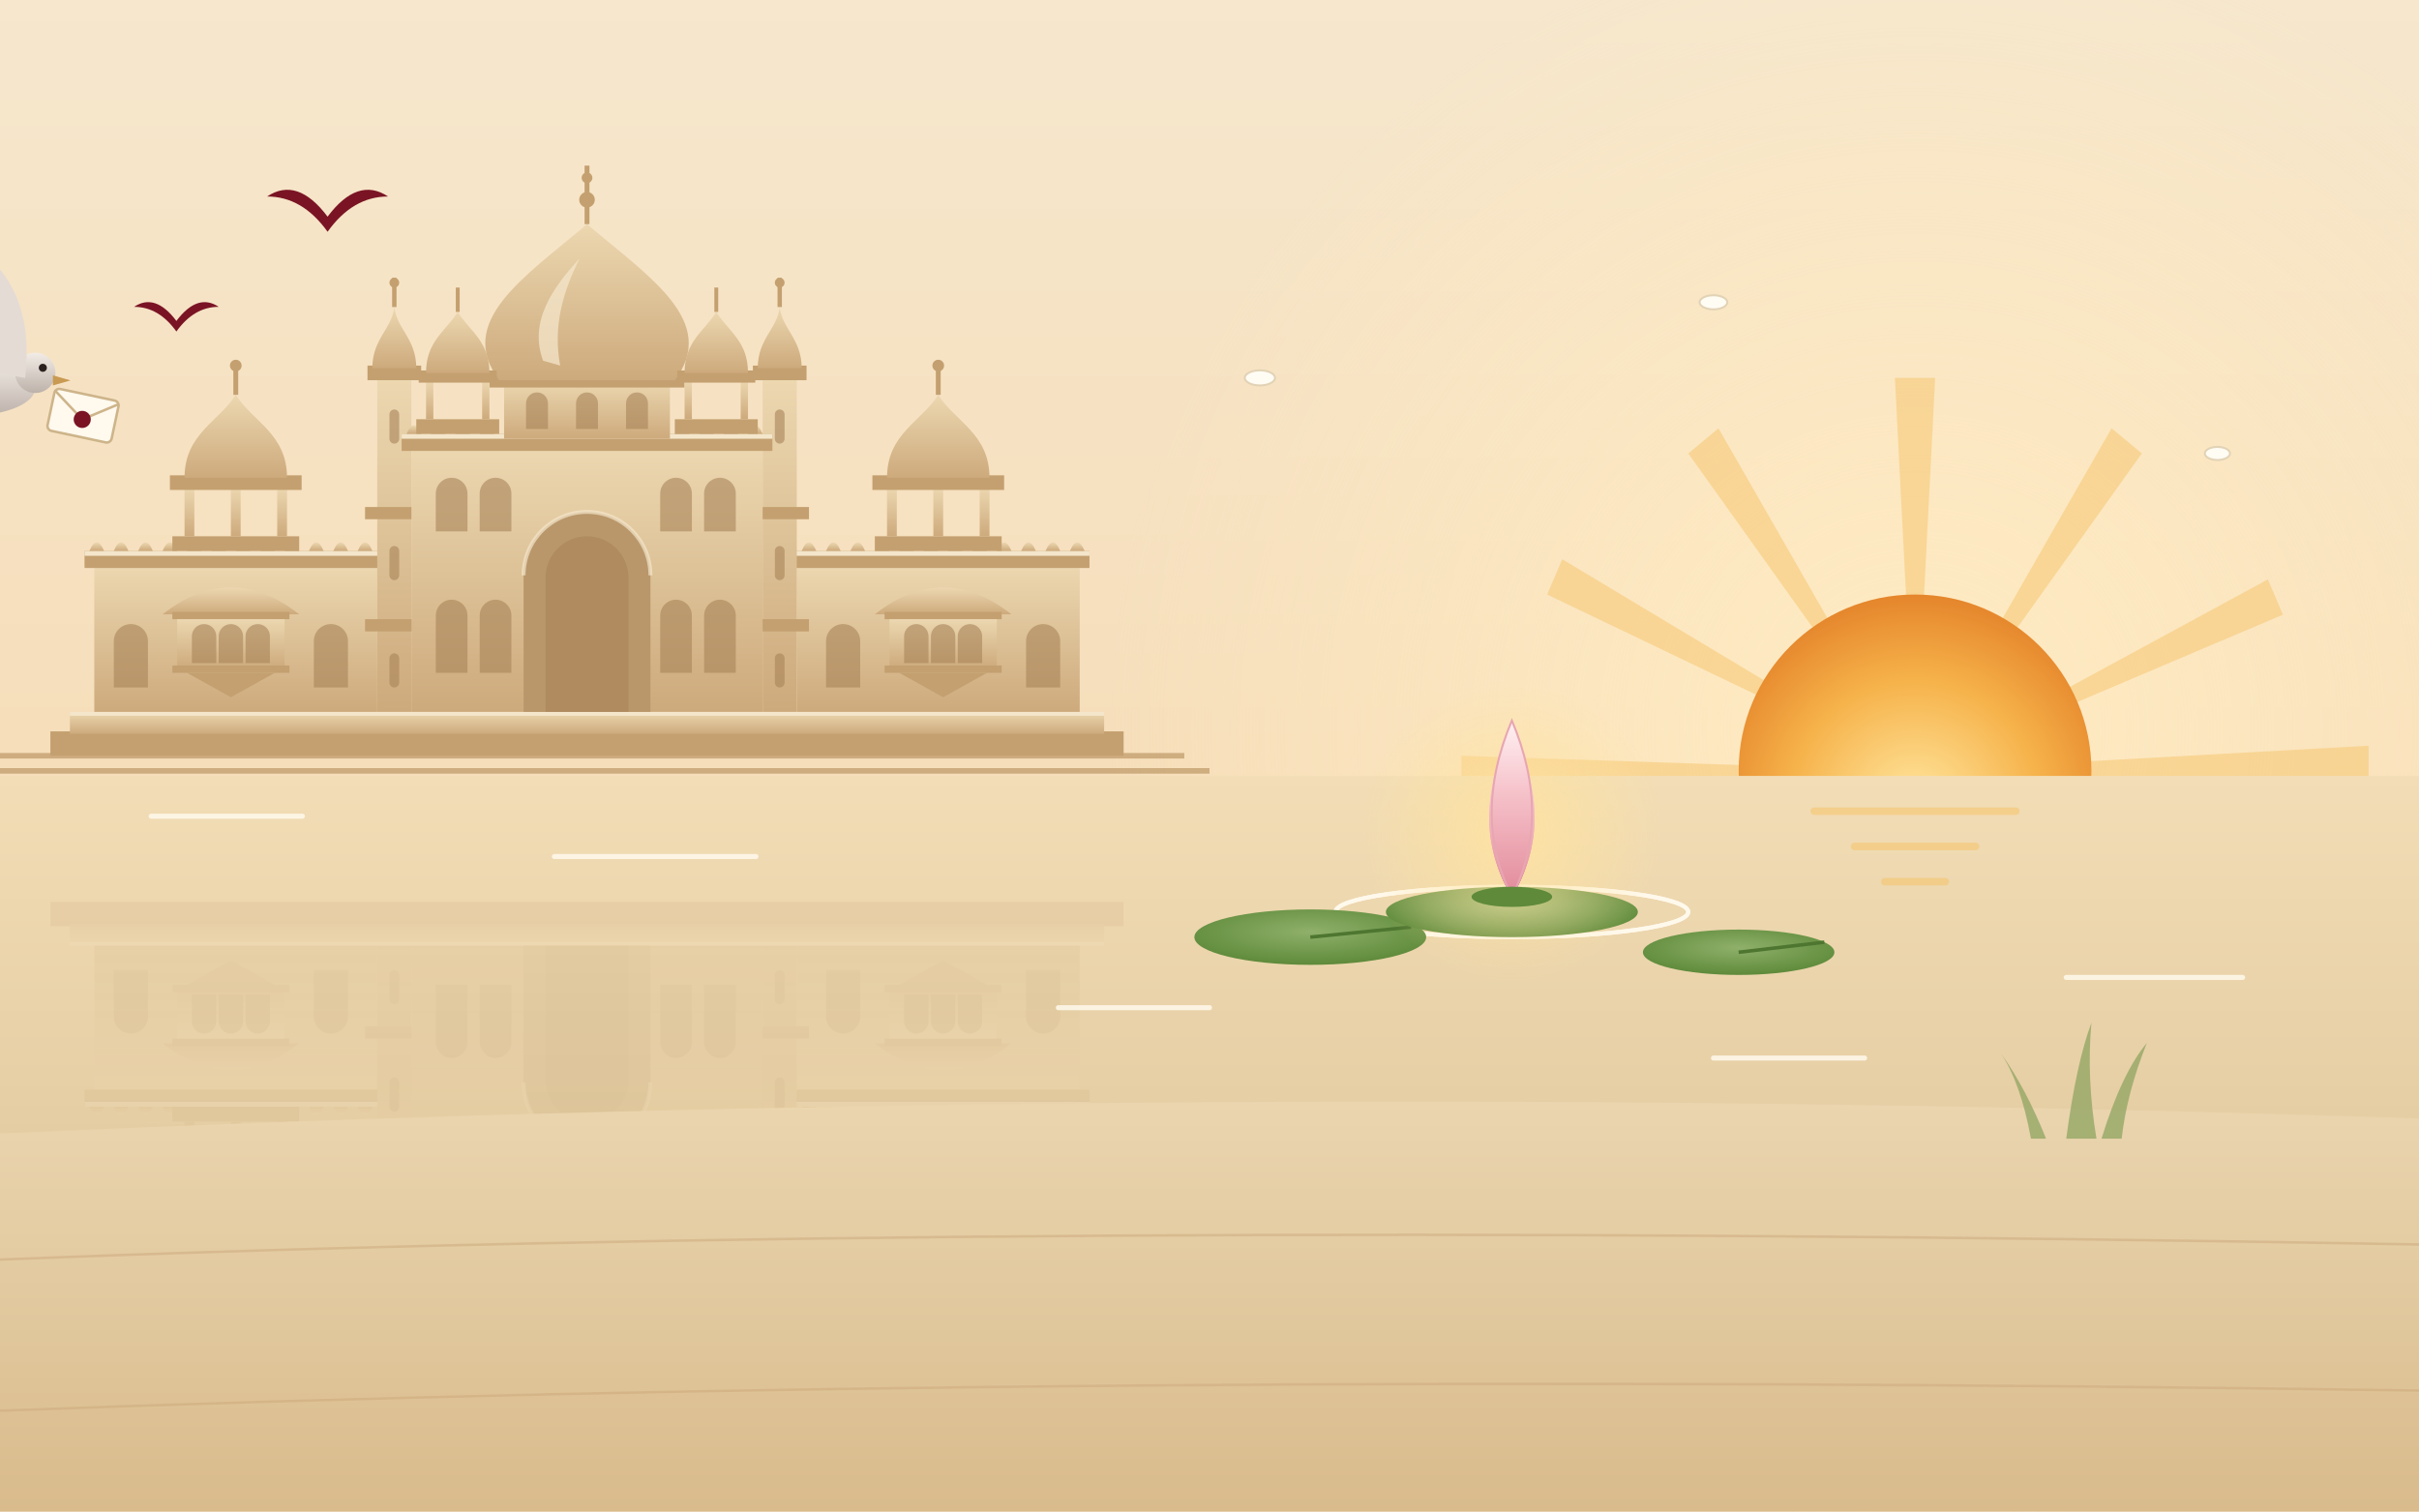
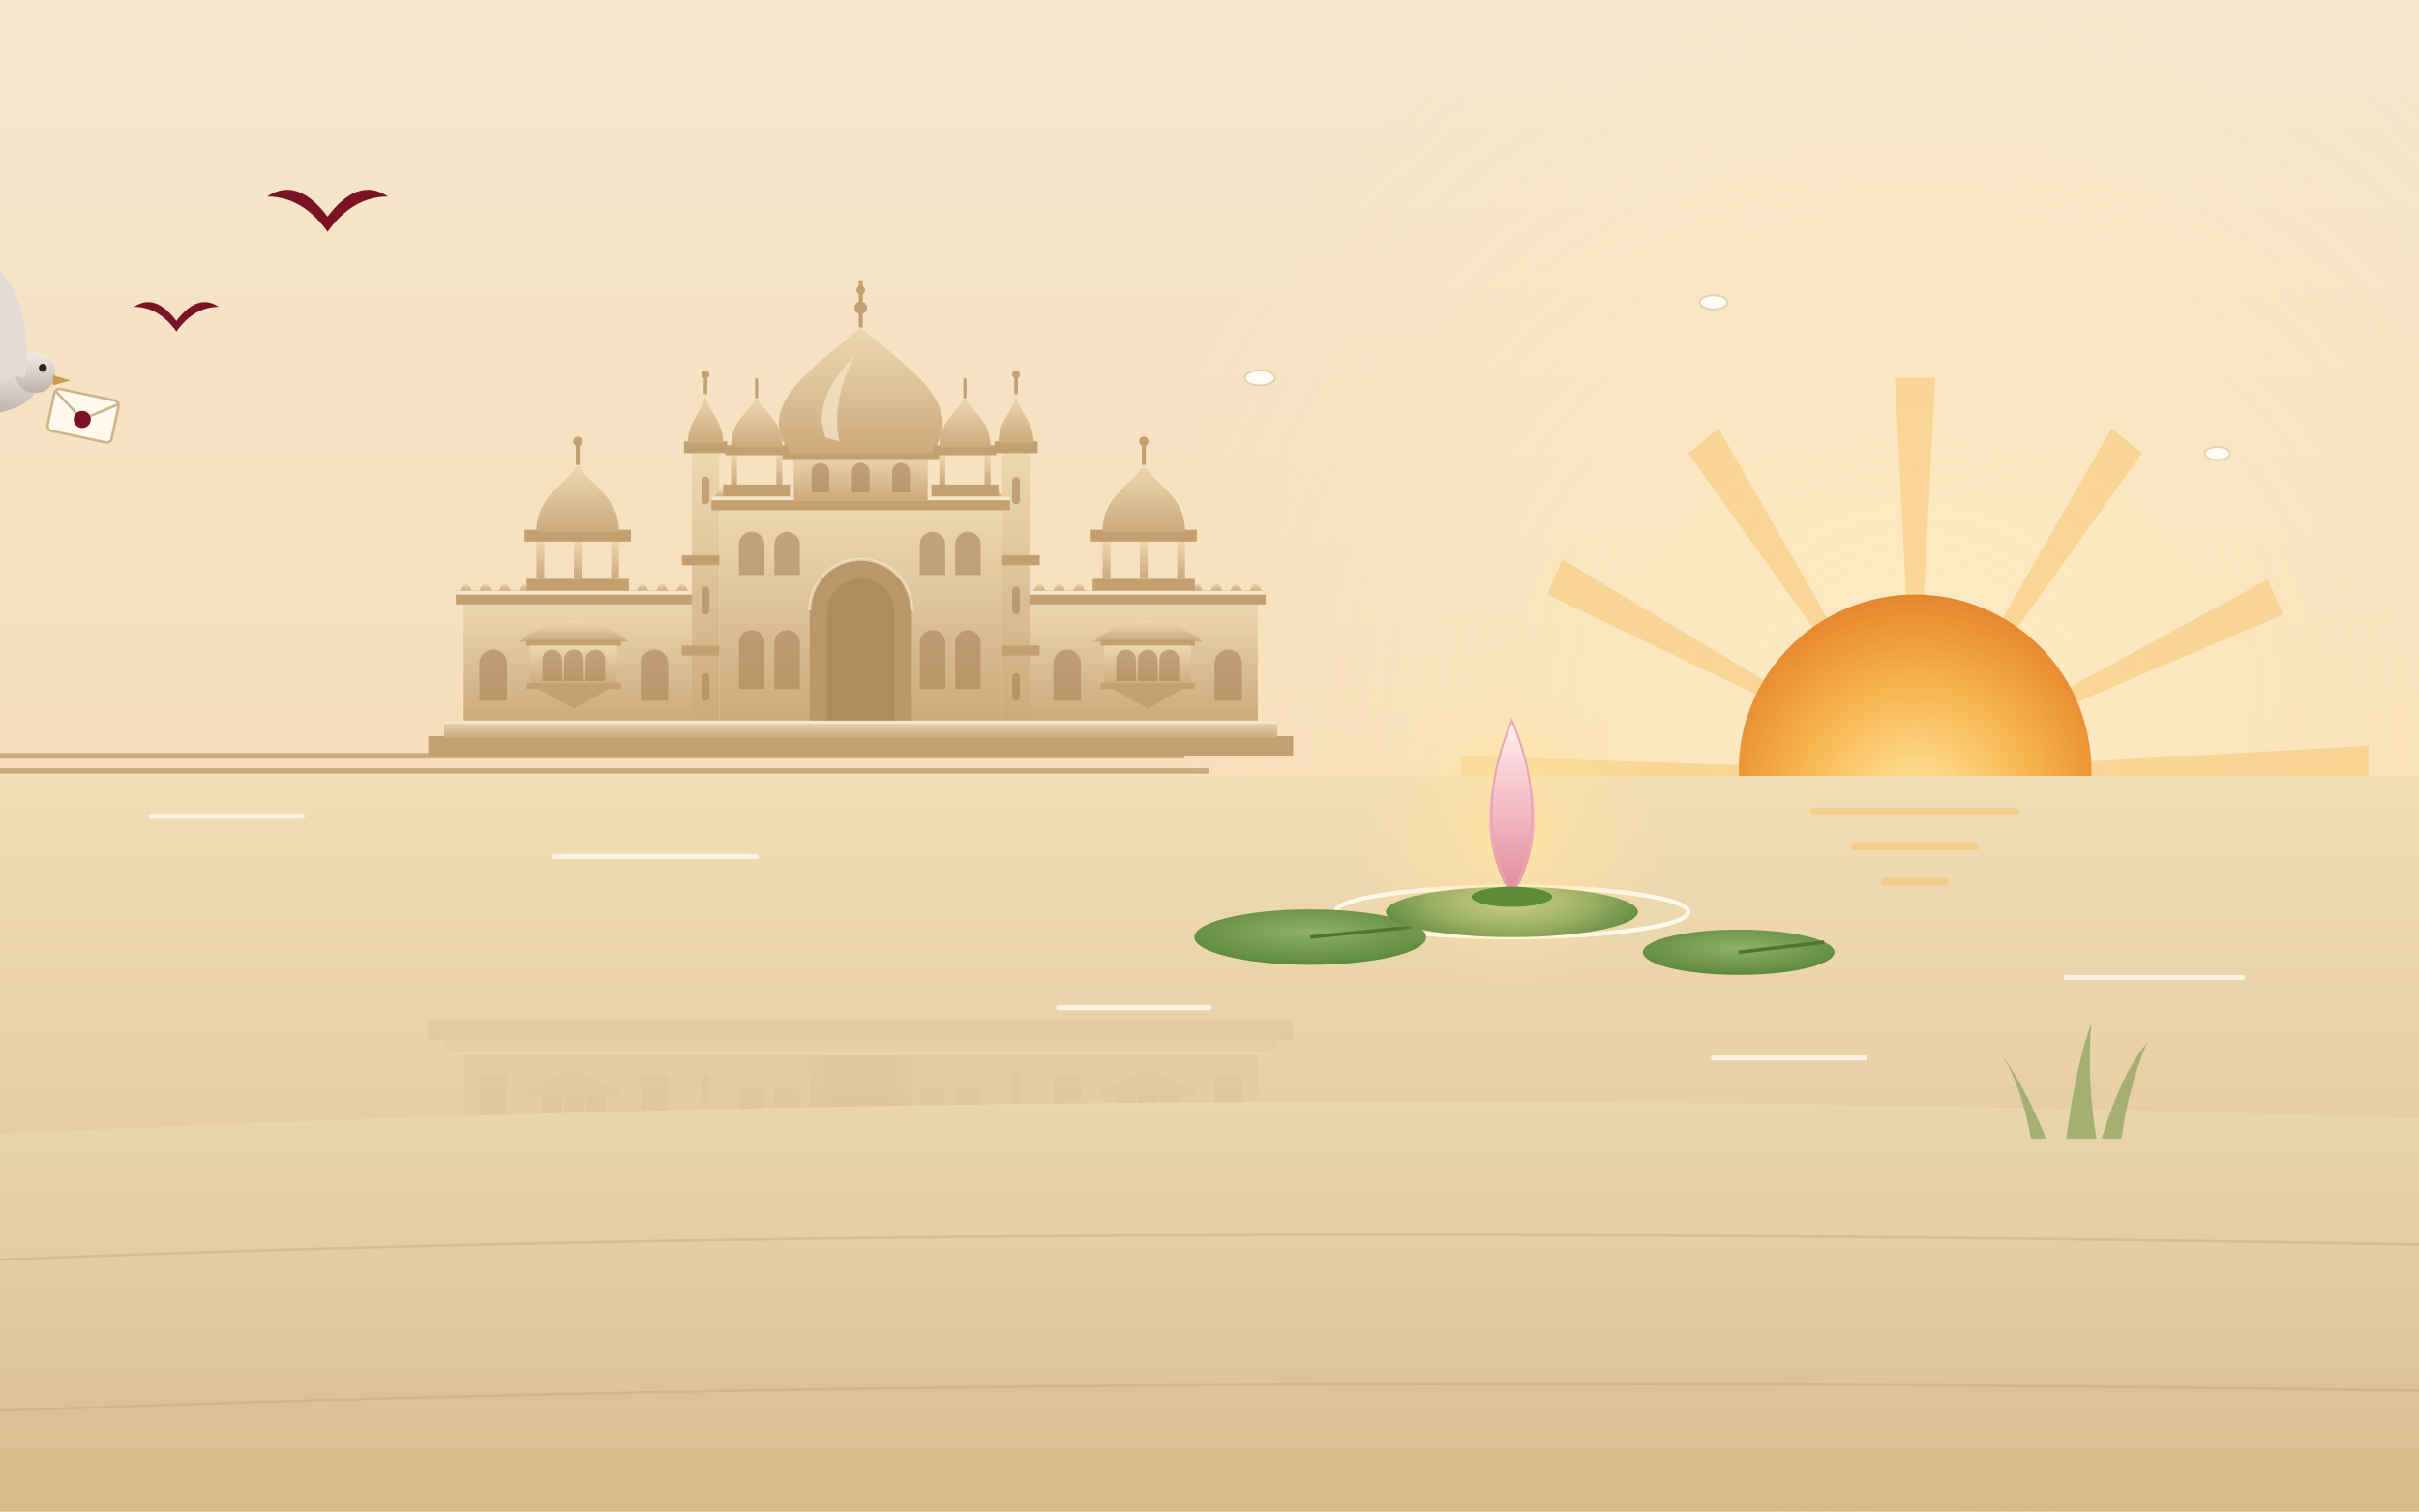
<svg xmlns="http://www.w3.org/2000/svg" viewBox="0 0 960 600">
  <defs>
    <linearGradient id="kgPalA" x1="0" y1="0" x2="0" y2="1">
      <stop offset="0" stop-color="#ECD7B0" />
      <stop offset="1" stop-color="#CDAA7C" />
    </linearGradient>
    <linearGradient id="kgSky" x1="0" y1="0" x2="0" y2="1">
      <stop offset="0" stop-color="#F6E7CD" />
      <stop offset=".55" stop-color="#F6DDB8" />
      <stop offset="1" stop-color="#F2D2A2" />
    </linearGradient>
    <radialGradient id="kgSkyGlow" cx=".5" cy=".5" r=".5">
      <stop offset="0" stop-color="#FFEBC2" />
      <stop offset="1" stop-color="#FFEBC2" stop-opacity="0" />
    </radialGradient>
    <radialGradient id="kgSunG" cx=".5" cy=".6" r=".6">
      <stop offset="0" stop-color="#FFE7A0" />
      <stop offset=".6" stop-color="#F6B24A" />
      <stop offset="1" stop-color="#E5862C" />
    </radialGradient>
    <linearGradient id="kgPal" x1="0" y1="0" x2="0" y2="1">
      <stop offset="0" stop-color="#E2C79C" />
      <stop offset="1" stop-color="#C9A576" />
    </linearGradient>
    <linearGradient id="kgRiver" x1="0" y1="0" x2="0" y2="1">
      <stop offset="0" stop-color="#F2DDB6" />
      <stop offset="1" stop-color="#E5CDA3" />
    </linearGradient>
    <linearGradient id="kgBank" x1="0" y1="0" x2="0" y2="1">
      <stop offset="0" stop-color="#EAD5AF" />
      <stop offset="1" stop-color="#D9BB8C" />
    </linearGradient>
    <linearGradient id="kgPetal" x1="0" y1="1" x2="0" y2="0">
      <stop offset="0" stop-color="#E28A9A" />
      <stop offset=".6" stop-color="#F6C3CB" />
      <stop offset="1" stop-color="#FFF1F2" />
    </linearGradient>
    <linearGradient id="kgPetalB" x1="0" y1="1" x2="0" y2="0">
      <stop offset="0" stop-color="#C9677A" />
      <stop offset="1" stop-color="#F3B6C1" />
    </linearGradient>
    <radialGradient id="kgPad" cx=".5" cy=".4" r=".6">
      <stop offset="0" stop-color="#8FB06A" />
      <stop offset="1" stop-color="#5E8A3A" />
    </radialGradient>
    <radialGradient id="kgLotusGlow" cx=".5" cy=".5" r=".5">
      <stop offset="0" stop-color="#FFE3A0" stop-opacity=".9" />
      <stop offset="1" stop-color="#FFE3A0" stop-opacity="0" />
    </radialGradient>
    <linearGradient id="kgDove" x1="0" y1="0" x2="0" y2="1">
      <stop offset="0" stop-color="#F2ECE6" />
      <stop offset="1" stop-color="#BDB2AA" />
    </linearGradient>
  </defs>
  <rect width="960" height="600" fill="url(#kgSky)" />
  <circle class="uj-sunglow" cx="760" cy="290" r="320" fill="url(#kgSkyGlow)" />
  <g class="kg-sunrays" fill="#F6C46A" opacity=".5">
    <path d="M760 306 L752 150 L768 150Z" />
    <path d="M760 306 L838 170 L850 180Z" />
    <path d="M760 306 L900 230 L906 244Z" />
    <path d="M760 306 L670 180 L682 170Z" />
    <path d="M760 306 L614 236 L620 222Z" />
    <path d="M760 306 L940 296 L940 312Z" />
    <path d="M760 306 L580 300 L580 314Z" />
  </g>
  <circle class="kg-sun" cx="760" cy="306" r="70" fill="url(#kgSunG)" />
-   <g transform="translate(20.0 58.0) scale(0.968)">
+   <g transform="translate(170 105.0) scale(0.78)">
    <g class="uj-palace">
      <rect x="0" y="240" width="440" height="10" fill="#C4A070" />
      <rect x="8" y="232" width="424" height="9" fill="url(#kgPalA)" />
      <rect x="8" y="232" width="424" height="1.6" fill="#F4E6CB" />
      <g>
        <rect x="18" y="172" width="116" height="60" fill="url(#kgPalA)" />
        <rect x="14" y="166" width="124" height="7" fill="#C4A070" />
        <rect x="14" y="166" width="124" height="2" fill="#F4E6CB" />
        <path d="M16 166 q3 -7 6 0Z" fill="url(#kgPalA)" />
        <path d="M26 166 q3 -7 6 0Z" fill="url(#kgPalA)" />
        <path d="M36 166 q3 -7 6 0Z" fill="url(#kgPalA)" />
        <path d="M46 166 q3 -7 6 0Z" fill="url(#kgPalA)" />
        <path d="M56 166 q3 -7 6 0Z" fill="url(#kgPalA)" />
        <path d="M66 166 q3 -7 6 0Z" fill="url(#kgPalA)" />
        <path d="M76 166 q3 -7 6 0Z" fill="url(#kgPalA)" />
        <path d="M86 166 q3 -7 6 0Z" fill="url(#kgPalA)" />
        <path d="M96 166 q3 -7 6 0Z" fill="url(#kgPalA)" />
        <path d="M106 166 q3 -7 6 0Z" fill="url(#kgPalA)" />
        <path d="M116 166 q3 -7 6 0Z" fill="url(#kgPalA)" />
        <path d="M126 166 q3 -7 6 0Z" fill="url(#kgPalA)" />
        <path d="M46 192 Q74 170 102 192Z" fill="url(#kgPalA)" />
        <rect x="50" y="191" width="48" height="3" fill="#C4A070" />
        <rect x="52" y="194" width="44" height="20" fill="url(#kgPalA)" />
        <path d="M58 212 V201.0 A5.0 5.0 0 0 1 68 201.0 V212Z" fill="#A88458" opacity=".6" />
        <path d="M69 212 V201.0 A5.0 5.0 0 0 1 79 201.0 V212Z" fill="#A88458" opacity=".6" />
        <path d="M80 212 V201.0 A5.0 5.0 0 0 1 90 201.0 V212Z" fill="#A88458" opacity=".6" />
        <rect x="50" y="213" width="48" height="3" fill="#C4A070" />
        <path d="M56 216 L74 226 L92 216Z" fill="#C4A070" />
        <path d="M26 222 V203.0 A7.0 7.0 0 0 1 40 203.0 V222Z" fill="#A88458" opacity=".6" />
        <path d="M108 222 V203.0 A7.0 7.0 0 0 1 122 203.0 V222Z" fill="#A88458" opacity=".6" />
        <rect x="50" y="160" width="52" height="6" fill="#C4A070" />
        <rect x="55" y="140" width="4" height="20" fill="url(#kgPalA)" />
        <rect x="74" y="140" width="4" height="20" fill="url(#kgPalA)" />
        <rect x="93" y="140" width="4" height="20" fill="url(#kgPalA)" />
        <rect x="49" y="135" width="54" height="6" fill="#C4A070" />
        <path d="M55 136 C55 118 69 113 76 102 C83 113 97 118 97 136Z" fill="url(#kgPalA)" />
        <path d="M76 102 V88" stroke="#C4A070" stroke-width="2" />
        <circle cx="76" cy="90" r="2.4" fill="#C4A070" />
        <rect x="134" y="96" width="14" height="136" fill="url(#kgPalA)" />
        <rect x="129" y="148" width="24" height="5" fill="#C4A070" />
        <rect x="129" y="194" width="24" height="5" fill="#C4A070" />
        <rect x="130" y="90" width="22" height="6" fill="#C4A070" />
        <path d="M132 91 C132 79 140 75 141 66 C142 75 150 79 150 91Z" fill="url(#kgPalA)" />
        <path d="M141 66 V54" stroke="#C4A070" stroke-width="1.8" />
        <circle cx="141" cy="56" r="2" fill="#C4A070" />
        <rect x="139" y="108" width="4" height="14" rx="2" fill="#A88458" opacity=".6" />
        <rect x="139" y="164" width="4" height="14" rx="2" fill="#A88458" opacity=".6" />
        <rect x="139" y="208" width="4" height="14" rx="2" fill="#A88458" opacity=".6" />
      </g>
      <g transform="translate(440 0) scale(-1 1)">
        <rect x="18" y="172" width="116" height="60" fill="url(#kgPalA)" />
        <rect x="14" y="166" width="124" height="7" fill="#C4A070" />
        <rect x="14" y="166" width="124" height="2" fill="#F4E6CB" />
        <path d="M16 166 q3 -7 6 0Z" fill="url(#kgPalA)" />
        <path d="M26 166 q3 -7 6 0Z" fill="url(#kgPalA)" />
        <path d="M36 166 q3 -7 6 0Z" fill="url(#kgPalA)" />
        <path d="M46 166 q3 -7 6 0Z" fill="url(#kgPalA)" />
        <path d="M56 166 q3 -7 6 0Z" fill="url(#kgPalA)" />
        <path d="M66 166 q3 -7 6 0Z" fill="url(#kgPalA)" />
        <path d="M76 166 q3 -7 6 0Z" fill="url(#kgPalA)" />
        <path d="M86 166 q3 -7 6 0Z" fill="url(#kgPalA)" />
        <path d="M96 166 q3 -7 6 0Z" fill="url(#kgPalA)" />
        <path d="M106 166 q3 -7 6 0Z" fill="url(#kgPalA)" />
        <path d="M116 166 q3 -7 6 0Z" fill="url(#kgPalA)" />
        <path d="M126 166 q3 -7 6 0Z" fill="url(#kgPalA)" />
        <path d="M46 192 Q74 170 102 192Z" fill="url(#kgPalA)" />
        <rect x="50" y="191" width="48" height="3" fill="#C4A070" />
        <rect x="52" y="194" width="44" height="20" fill="url(#kgPalA)" />
        <path d="M58 212 V201.0 A5.0 5.0 0 0 1 68 201.0 V212Z" fill="#A88458" opacity=".6" />
        <path d="M69 212 V201.0 A5.0 5.0 0 0 1 79 201.0 V212Z" fill="#A88458" opacity=".6" />
        <path d="M80 212 V201.0 A5.0 5.0 0 0 1 90 201.0 V212Z" fill="#A88458" opacity=".6" />
        <rect x="50" y="213" width="48" height="3" fill="#C4A070" />
        <path d="M56 216 L74 226 L92 216Z" fill="#C4A070" />
        <path d="M26 222 V203.0 A7.0 7.0 0 0 1 40 203.0 V222Z" fill="#A88458" opacity=".6" />
        <path d="M108 222 V203.0 A7.0 7.0 0 0 1 122 203.0 V222Z" fill="#A88458" opacity=".6" />
        <rect x="50" y="160" width="52" height="6" fill="#C4A070" />
        <rect x="55" y="140" width="4" height="20" fill="url(#kgPalA)" />
        <rect x="74" y="140" width="4" height="20" fill="url(#kgPalA)" />
        <rect x="93" y="140" width="4" height="20" fill="url(#kgPalA)" />
        <rect x="49" y="135" width="54" height="6" fill="#C4A070" />
        <path d="M55 136 C55 118 69 113 76 102 C83 113 97 118 97 136Z" fill="url(#kgPalA)" />
        <path d="M76 102 V88" stroke="#C4A070" stroke-width="2" />
        <circle cx="76" cy="90" r="2.4" fill="#C4A070" />
        <rect x="134" y="96" width="14" height="136" fill="url(#kgPalA)" />
        <rect x="129" y="148" width="24" height="5" fill="#C4A070" />
        <rect x="129" y="194" width="24" height="5" fill="#C4A070" />
        <rect x="130" y="90" width="22" height="6" fill="#C4A070" />
        <path d="M132 91 C132 79 140 75 141 66 C142 75 150 79 150 91Z" fill="url(#kgPalA)" />
        <path d="M141 66 V54" stroke="#C4A070" stroke-width="1.8" />
        <circle cx="141" cy="56" r="2" fill="#C4A070" />
        <rect x="139" y="108" width="4" height="14" rx="2" fill="#A88458" opacity=".6" />
        <rect x="139" y="164" width="4" height="14" rx="2" fill="#A88458" opacity=".6" />
        <rect x="139" y="208" width="4" height="14" rx="2" fill="#A88458" opacity=".6" />
      </g>
      <rect x="148" y="124" width="144" height="108" fill="url(#kgPalA)" />
      <rect x="144" y="118" width="152" height="7" fill="#C4A070" />
      <rect x="144" y="118" width="152" height="2" fill="#F4E6CB" />
      <path d="M146 118 q3 -7 6 0Z" fill="url(#kgPalA)" />
      <path d="M156 118 q3 -7 6 0Z" fill="url(#kgPalA)" />
      <path d="M166 118 q3 -7 6 0Z" fill="url(#kgPalA)" />
      <path d="M176 118 q3 -7 6 0Z" fill="url(#kgPalA)" />
      <path d="M186 118 q3 -7 6 0Z" fill="url(#kgPalA)" />
      <path d="M196 118 q3 -7 6 0Z" fill="url(#kgPalA)" />
      <path d="M206 118 q3 -7 6 0Z" fill="url(#kgPalA)" />
      <path d="M216 118 q3 -7 6 0Z" fill="url(#kgPalA)" />
      <path d="M226 118 q3 -7 6 0Z" fill="url(#kgPalA)" />
      <path d="M236 118 q3 -7 6 0Z" fill="url(#kgPalA)" />
      <path d="M246 118 q3 -7 6 0Z" fill="url(#kgPalA)" />
      <path d="M256 118 q3 -7 6 0Z" fill="url(#kgPalA)" />
      <path d="M266 118 q3 -7 6 0Z" fill="url(#kgPalA)" />
      <path d="M276 118 q3 -7 6 0Z" fill="url(#kgPalA)" />
      <path d="M286 118 q3 -7 6 0Z" fill="url(#kgPalA)" />
      <path d="M194 232 V176.0 A26.0 26.0 0 0 1 246 176.0 V232Z" fill="#B9976A" />
      <path d="M203 232 V177.0 A17.0 17.0 0 0 1 237 177.0 V232Z" fill="#A88458" opacity=".6" />
      <path d="M194 176 A26 26 0 0 1 246 176" fill="none" stroke="#F4E6CB" stroke-width="1.6" opacity=".7" />
      <path d="M158 158 V142.5 A6.5 6.5 0 0 1 171 142.5 V158Z" fill="#A88458" opacity=".6" />
      <path d="M158 216 V192.5 A6.5 6.5 0 0 1 171 192.5 V216Z" fill="#A88458" opacity=".6" />
      <path d="M176 158 V142.5 A6.5 6.5 0 0 1 189 142.5 V158Z" fill="#A88458" opacity=".6" />
      <path d="M176 216 V192.5 A6.5 6.5 0 0 1 189 192.5 V216Z" fill="#A88458" opacity=".6" />
      <path d="M250 158 V142.5 A6.5 6.5 0 0 1 263 142.5 V158Z" fill="#A88458" opacity=".6" />
      <path d="M250 216 V192.5 A6.5 6.5 0 0 1 263 192.5 V216Z" fill="#A88458" opacity=".6" />
      <path d="M268 158 V142.5 A6.5 6.5 0 0 1 281 142.5 V158Z" fill="#A88458" opacity=".6" />
      <path d="M268 216 V192.5 A6.5 6.5 0 0 1 281 192.5 V216Z" fill="#A88458" opacity=".6" />
      <rect x="186" y="96" width="68" height="24" fill="url(#kgPalA)" />
      <path d="M195 116 V105.5 A4.5 4.5 0 0 1 204 105.5 V116Z" fill="#A88458" opacity=".6" />
      <path d="M215.5 116 V105.5 A4.5 4.5 0 0 1 224.5 105.5 V116Z" fill="#A88458" opacity=".6" />
      <path d="M236 116 V105.5 A4.5 4.5 0 0 1 245 105.5 V116Z" fill="#A88458" opacity=".6" />
      <rect x="180" y="94" width="80" height="5" fill="#C4A070" />
      <path d="M184 96 C166 72 194 54 220 32 C246 54 274 72 256 96Z" fill="url(#kgPalA)" />
      <path d="M202 88 C196 72 206 58 217 46 C210 60 206 74 209 90Z" fill="#F4E6CB" opacity=".75" />
      <path d="M220 32 V8" stroke="#C4A070" stroke-width="2" />
      <circle cx="220" cy="22" r="3.2" fill="#C4A070" />
      <circle cx="220" cy="13" r="2.2" fill="#C4A070" />
      <rect x="150" y="112" width="34" height="6" fill="#C4A070" />
      <rect x="154" y="96" width="3" height="16" fill="url(#kgPalA)" />
      <rect x="177" y="96" width="3" height="16" fill="url(#kgPalA)" />
      <rect x="151" y="92" width="32" height="5" fill="#C4A070" />
      <path d="M154 93 C154 80 162 76 167 68 C172 76 180 80 180 93Z" fill="url(#kgPalA)" />
      <path d="M167 68 V58" stroke="#C4A070" stroke-width="1.6" />
      <rect x="256" y="112" width="34" height="6" fill="#C4A070" />
      <rect x="260" y="96" width="3" height="16" fill="url(#kgPalA)" />
      <rect x="283" y="96" width="3" height="16" fill="url(#kgPalA)" />
      <rect x="257" y="92" width="32" height="5" fill="#C4A070" />
      <path d="M260 93 C260 80 268 76 273 68 C278 76 286 80 286 93Z" fill="url(#kgPalA)" />
      <path d="M273 68 V58" stroke="#C4A070" stroke-width="1.6" />
    </g>
  </g>
  <g stroke="#C4A070" stroke-width="2.2" opacity=".8">
    <line x1="0" y1="300" x2="470" y2="300" />
    <line x1="0" y1="306" x2="480" y2="306" />
  </g>
  <rect x="0" y="308" width="960" height="142" fill="url(#kgRiver)" />
  <clipPath id="kgRivClip">
    <rect x="0" y="308" width="960" height="142" />
  </clipPath>
  <g clip-path="url(#kgRivClip)" opacity=".16">
-     <g transform="translate(20.0 600.0) scale(0.968 -0.968)">
+     <g transform="translate(170 600.0) scale(0.78 -0.78)">
      <g class="uj-palace">
        <rect x="0" y="240" width="440" height="10" fill="#C4A070" />
        <rect x="8" y="232" width="424" height="9" fill="url(#kgPalA)" />
        <rect x="8" y="232" width="424" height="1.6" fill="#F4E6CB" />
        <g>
          <rect x="18" y="172" width="116" height="60" fill="url(#kgPalA)" />
          <rect x="14" y="166" width="124" height="7" fill="#C4A070" />
          <rect x="14" y="166" width="124" height="2" fill="#F4E6CB" />
          <path d="M16 166 q3 -7 6 0Z" fill="url(#kgPalA)" />
          <path d="M26 166 q3 -7 6 0Z" fill="url(#kgPalA)" />
          <path d="M36 166 q3 -7 6 0Z" fill="url(#kgPalA)" />
          <path d="M46 166 q3 -7 6 0Z" fill="url(#kgPalA)" />
          <path d="M56 166 q3 -7 6 0Z" fill="url(#kgPalA)" />
          <path d="M66 166 q3 -7 6 0Z" fill="url(#kgPalA)" />
          <path d="M76 166 q3 -7 6 0Z" fill="url(#kgPalA)" />
          <path d="M86 166 q3 -7 6 0Z" fill="url(#kgPalA)" />
          <path d="M96 166 q3 -7 6 0Z" fill="url(#kgPalA)" />
          <path d="M106 166 q3 -7 6 0Z" fill="url(#kgPalA)" />
          <path d="M116 166 q3 -7 6 0Z" fill="url(#kgPalA)" />
          <path d="M126 166 q3 -7 6 0Z" fill="url(#kgPalA)" />
          <path d="M46 192 Q74 170 102 192Z" fill="url(#kgPalA)" />
          <rect x="50" y="191" width="48" height="3" fill="#C4A070" />
          <rect x="52" y="194" width="44" height="20" fill="url(#kgPalA)" />
          <path d="M58 212 V201.0 A5.0 5.0 0 0 1 68 201.0 V212Z" fill="#A88458" opacity=".6" />
          <path d="M69 212 V201.0 A5.0 5.0 0 0 1 79 201.0 V212Z" fill="#A88458" opacity=".6" />
          <path d="M80 212 V201.0 A5.0 5.0 0 0 1 90 201.0 V212Z" fill="#A88458" opacity=".6" />
          <rect x="50" y="213" width="48" height="3" fill="#C4A070" />
          <path d="M56 216 L74 226 L92 216Z" fill="#C4A070" />
          <path d="M26 222 V203.0 A7.0 7.0 0 0 1 40 203.0 V222Z" fill="#A88458" opacity=".6" />
          <path d="M108 222 V203.0 A7.0 7.0 0 0 1 122 203.0 V222Z" fill="#A88458" opacity=".6" />
          <rect x="50" y="160" width="52" height="6" fill="#C4A070" />
          <rect x="55" y="140" width="4" height="20" fill="url(#kgPalA)" />
          <rect x="74" y="140" width="4" height="20" fill="url(#kgPalA)" />
          <rect x="93" y="140" width="4" height="20" fill="url(#kgPalA)" />
          <rect x="49" y="135" width="54" height="6" fill="#C4A070" />
          <path d="M55 136 C55 118 69 113 76 102 C83 113 97 118 97 136Z" fill="url(#kgPalA)" />
          <path d="M76 102 V88" stroke="#C4A070" stroke-width="2" />
          <circle cx="76" cy="90" r="2.4" fill="#C4A070" />
          <rect x="134" y="96" width="14" height="136" fill="url(#kgPalA)" />
          <rect x="129" y="148" width="24" height="5" fill="#C4A070" />
          <rect x="129" y="194" width="24" height="5" fill="#C4A070" />
          <rect x="130" y="90" width="22" height="6" fill="#C4A070" />
          <path d="M132 91 C132 79 140 75 141 66 C142 75 150 79 150 91Z" fill="url(#kgPalA)" />
          <path d="M141 66 V54" stroke="#C4A070" stroke-width="1.8" />
          <circle cx="141" cy="56" r="2" fill="#C4A070" />
          <rect x="139" y="108" width="4" height="14" rx="2" fill="#A88458" opacity=".6" />
          <rect x="139" y="164" width="4" height="14" rx="2" fill="#A88458" opacity=".6" />
          <rect x="139" y="208" width="4" height="14" rx="2" fill="#A88458" opacity=".6" />
        </g>
        <g transform="translate(440 0) scale(-1 1)">
          <rect x="18" y="172" width="116" height="60" fill="url(#kgPalA)" />
          <rect x="14" y="166" width="124" height="7" fill="#C4A070" />
          <rect x="14" y="166" width="124" height="2" fill="#F4E6CB" />
          <path d="M16 166 q3 -7 6 0Z" fill="url(#kgPalA)" />
          <path d="M26 166 q3 -7 6 0Z" fill="url(#kgPalA)" />
          <path d="M36 166 q3 -7 6 0Z" fill="url(#kgPalA)" />
          <path d="M46 166 q3 -7 6 0Z" fill="url(#kgPalA)" />
          <path d="M56 166 q3 -7 6 0Z" fill="url(#kgPalA)" />
          <path d="M66 166 q3 -7 6 0Z" fill="url(#kgPalA)" />
          <path d="M76 166 q3 -7 6 0Z" fill="url(#kgPalA)" />
          <path d="M86 166 q3 -7 6 0Z" fill="url(#kgPalA)" />
          <path d="M96 166 q3 -7 6 0Z" fill="url(#kgPalA)" />
          <path d="M106 166 q3 -7 6 0Z" fill="url(#kgPalA)" />
          <path d="M116 166 q3 -7 6 0Z" fill="url(#kgPalA)" />
          <path d="M126 166 q3 -7 6 0Z" fill="url(#kgPalA)" />
          <path d="M46 192 Q74 170 102 192Z" fill="url(#kgPalA)" />
          <rect x="50" y="191" width="48" height="3" fill="#C4A070" />
          <rect x="52" y="194" width="44" height="20" fill="url(#kgPalA)" />
          <path d="M58 212 V201.0 A5.0 5.0 0 0 1 68 201.0 V212Z" fill="#A88458" opacity=".6" />
          <path d="M69 212 V201.0 A5.0 5.0 0 0 1 79 201.0 V212Z" fill="#A88458" opacity=".6" />
          <path d="M80 212 V201.0 A5.0 5.0 0 0 1 90 201.0 V212Z" fill="#A88458" opacity=".6" />
          <rect x="50" y="213" width="48" height="3" fill="#C4A070" />
          <path d="M56 216 L74 226 L92 216Z" fill="#C4A070" />
          <path d="M26 222 V203.0 A7.0 7.0 0 0 1 40 203.0 V222Z" fill="#A88458" opacity=".6" />
          <path d="M108 222 V203.0 A7.0 7.0 0 0 1 122 203.0 V222Z" fill="#A88458" opacity=".6" />
          <rect x="50" y="160" width="52" height="6" fill="#C4A070" />
          <rect x="55" y="140" width="4" height="20" fill="url(#kgPalA)" />
          <rect x="74" y="140" width="4" height="20" fill="url(#kgPalA)" />
          <rect x="93" y="140" width="4" height="20" fill="url(#kgPalA)" />
          <rect x="49" y="135" width="54" height="6" fill="#C4A070" />
          <path d="M55 136 C55 118 69 113 76 102 C83 113 97 118 97 136Z" fill="url(#kgPalA)" />
          <path d="M76 102 V88" stroke="#C4A070" stroke-width="2" />
          <circle cx="76" cy="90" r="2.4" fill="#C4A070" />
          <rect x="134" y="96" width="14" height="136" fill="url(#kgPalA)" />
          <rect x="129" y="148" width="24" height="5" fill="#C4A070" />
          <rect x="129" y="194" width="24" height="5" fill="#C4A070" />
          <rect x="130" y="90" width="22" height="6" fill="#C4A070" />
          <path d="M132 91 C132 79 140 75 141 66 C142 75 150 79 150 91Z" fill="url(#kgPalA)" />
          <path d="M141 66 V54" stroke="#C4A070" stroke-width="1.8" />
          <circle cx="141" cy="56" r="2" fill="#C4A070" />
          <rect x="139" y="108" width="4" height="14" rx="2" fill="#A88458" opacity=".6" />
          <rect x="139" y="164" width="4" height="14" rx="2" fill="#A88458" opacity=".6" />
          <rect x="139" y="208" width="4" height="14" rx="2" fill="#A88458" opacity=".6" />
        </g>
        <rect x="148" y="124" width="144" height="108" fill="url(#kgPalA)" />
        <rect x="144" y="118" width="152" height="7" fill="#C4A070" />
        <rect x="144" y="118" width="152" height="2" fill="#F4E6CB" />
        <path d="M146 118 q3 -7 6 0Z" fill="url(#kgPalA)" />
        <path d="M156 118 q3 -7 6 0Z" fill="url(#kgPalA)" />
        <path d="M166 118 q3 -7 6 0Z" fill="url(#kgPalA)" />
        <path d="M176 118 q3 -7 6 0Z" fill="url(#kgPalA)" />
        <path d="M186 118 q3 -7 6 0Z" fill="url(#kgPalA)" />
        <path d="M196 118 q3 -7 6 0Z" fill="url(#kgPalA)" />
        <path d="M206 118 q3 -7 6 0Z" fill="url(#kgPalA)" />
        <path d="M216 118 q3 -7 6 0Z" fill="url(#kgPalA)" />
        <path d="M226 118 q3 -7 6 0Z" fill="url(#kgPalA)" />
        <path d="M236 118 q3 -7 6 0Z" fill="url(#kgPalA)" />
        <path d="M246 118 q3 -7 6 0Z" fill="url(#kgPalA)" />
        <path d="M256 118 q3 -7 6 0Z" fill="url(#kgPalA)" />
        <path d="M266 118 q3 -7 6 0Z" fill="url(#kgPalA)" />
        <path d="M276 118 q3 -7 6 0Z" fill="url(#kgPalA)" />
        <path d="M286 118 q3 -7 6 0Z" fill="url(#kgPalA)" />
        <path d="M194 232 V176.0 A26.0 26.0 0 0 1 246 176.0 V232Z" fill="#B9976A" />
        <path d="M203 232 V177.0 A17.0 17.0 0 0 1 237 177.0 V232Z" fill="#A88458" opacity=".6" />
        <path d="M194 176 A26 26 0 0 1 246 176" fill="none" stroke="#F4E6CB" stroke-width="1.6" opacity=".7" />
        <path d="M158 158 V142.5 A6.5 6.5 0 0 1 171 142.5 V158Z" fill="#A88458" opacity=".6" />
        <path d="M158 216 V192.5 A6.5 6.5 0 0 1 171 192.5 V216Z" fill="#A88458" opacity=".6" />
        <path d="M176 158 V142.5 A6.5 6.5 0 0 1 189 142.5 V158Z" fill="#A88458" opacity=".6" />
        <path d="M176 216 V192.5 A6.5 6.5 0 0 1 189 192.5 V216Z" fill="#A88458" opacity=".6" />
        <path d="M250 158 V142.5 A6.5 6.5 0 0 1 263 142.5 V158Z" fill="#A88458" opacity=".6" />
        <path d="M250 216 V192.5 A6.5 6.5 0 0 1 263 192.5 V216Z" fill="#A88458" opacity=".6" />
        <path d="M268 158 V142.5 A6.5 6.5 0 0 1 281 142.5 V158Z" fill="#A88458" opacity=".6" />
        <path d="M268 216 V192.5 A6.5 6.5 0 0 1 281 192.5 V216Z" fill="#A88458" opacity=".6" />
        <rect x="186" y="96" width="68" height="24" fill="url(#kgPalA)" />
        <path d="M195 116 V105.5 A4.5 4.5 0 0 1 204 105.5 V116Z" fill="#A88458" opacity=".6" />
        <path d="M215.5 116 V105.5 A4.5 4.5 0 0 1 224.5 105.5 V116Z" fill="#A88458" opacity=".6" />
        <path d="M236 116 V105.5 A4.5 4.5 0 0 1 245 105.5 V116Z" fill="#A88458" opacity=".6" />
        <rect x="180" y="94" width="80" height="5" fill="#C4A070" />
        <path d="M184 96 C166 72 194 54 220 32 C246 54 274 72 256 96Z" fill="url(#kgPalA)" />
        <path d="M202 88 C196 72 206 58 217 46 C210 60 206 74 209 90Z" fill="#F4E6CB" opacity=".75" />
        <path d="M220 32 V8" stroke="#C4A070" stroke-width="2" />
        <circle cx="220" cy="22" r="3.2" fill="#C4A070" />
        <circle cx="220" cy="13" r="2.2" fill="#C4A070" />
        <rect x="150" y="112" width="34" height="6" fill="#C4A070" />
        <rect x="154" y="96" width="3" height="16" fill="url(#kgPalA)" />
        <rect x="177" y="96" width="3" height="16" fill="url(#kgPalA)" />
        <rect x="151" y="92" width="32" height="5" fill="#C4A070" />
        <path d="M154 93 C154 80 162 76 167 68 C172 76 180 80 180 93Z" fill="url(#kgPalA)" />
        <path d="M167 68 V58" stroke="#C4A070" stroke-width="1.6" />
        <rect x="256" y="112" width="34" height="6" fill="#C4A070" />
        <rect x="260" y="96" width="3" height="16" fill="url(#kgPalA)" />
        <rect x="283" y="96" width="3" height="16" fill="url(#kgPalA)" />
        <rect x="257" y="92" width="32" height="5" fill="#C4A070" />
        <path d="M260 93 C260 80 268 76 273 68 C278 76 286 80 286 93Z" fill="url(#kgPalA)" />
        <path d="M273 68 V58" stroke="#C4A070" stroke-width="1.6" />
      </g>
    </g>
  </g>
  <g stroke="#F6C46A" stroke-width="3" stroke-linecap="round" opacity=".55">
    <line x1="720" y1="322" x2="800" y2="322" />
    <line x1="736" y1="336" x2="784" y2="336" />
    <line x1="748" y1="350" x2="772" y2="350" />
  </g>
  <g class="uj-shimmer" stroke="#FFF9EC" stroke-width="2" stroke-linecap="round" opacity=".85">
    <line x1="60" y1="324" x2="120" y2="324" />
    <line x1="220" y1="340" x2="300" y2="340" />
    <line x1="420" y1="400" x2="480" y2="400" />
    <line x1="820" y1="388" x2="890" y2="388" />
    <line x1="680" y1="420" x2="740" y2="420" />
  </g>
  <g>
    <ellipse class="kg-ripple" cx="600" cy="362" rx="70" ry="10" fill="none" stroke="#FFF9EC" stroke-width="1.6" />
    <ellipse class="kg-ripple" cx="600" cy="362" rx="70" ry="10" fill="none" stroke="#FFF9EC" stroke-width="1.6" />
    <ellipse cx="520" cy="372" rx="46" ry="11" fill="url(#kgPad)" />
    <path d="M520 372 L560 368" stroke="#4E7630" stroke-width="1.4" />
    <ellipse cx="690" cy="378" rx="38" ry="9" fill="url(#kgPad)" />
    <path d="M690 378 L724 374" stroke="#4E7630" stroke-width="1.4" />
    <ellipse cx="600" cy="362" rx="50" ry="10" fill="url(#kgPad)" />
    <circle class="kg-glowl" cx="600" cy="330" r="60" fill="url(#kgLotusGlow)" />
    <path class="kg-pl2" d="M600 356 Q584 330 600 296 Q616 330 600 356Z" fill="url(#kgPetalB)" />
    <path class="kg-pr2" d="M600 356 Q584 330 600 296 Q616 330 600 356Z" fill="url(#kgPetalB)" />
    <path class="kg-pl1" d="M600 356 Q582 326 600 290 Q618 326 600 356Z" fill="url(#kgPetal)" />
    <path class="kg-pr1" d="M600 356 Q582 326 600 290 Q618 326 600 356Z" fill="url(#kgPetal)" />
    <path d="M600 356 Q584 324 600 286 Q616 324 600 356Z" fill="url(#kgPetal)" stroke="#E7A6B2" stroke-width=".8" />
    <ellipse cx="600" cy="356" rx="16" ry="4" fill="#5E8A3A" />
  </g>
  <path d="M0 450 Q480 428 960 444 V600 H0Z" fill="url(#kgBank)" />
  <g stroke="#C9A578" stroke-width="1" opacity=".45" fill="none">
    <path d="M0 500 Q400 484 960 494" />
    <path d="M0 560 Q420 544 960 552" />
  </g>
  <g fill="#8FA460" opacity=".75">
    <path d="M820 452 q4 -30 10 -46 q-2 22 2 46Z" />
    <path d="M834 452 q8 -26 18 -38 q-8 20 -10 38Z" />
    <path d="M806 452 q-4 -22 -12 -34 q10 14 18 34Z" />
  </g>
  <g fill="#7A1424">
    <g class="uj-b1" transform="translate(130 84)">
      <g class="uj-bird-fly">
        <path class="uj-bird-wing" d="M-24 -6 Q-12 -14 0 2 Q12 -14 24 -6 Q10 -6 0 8 Q-10 -6 -24 -6Z" />
      </g>
    </g>
    <g class="uj-b2" transform="translate(70 126) scale(.7)">
      <g class="uj-bird-fly">
        <path class="uj-bird-wing" d="M-24 -6 Q-12 -14 0 2 Q12 -14 24 -6 Q10 -6 0 8 Q-10 -6 -24 -6Z" />
      </g>
    </g>
  </g>
  <g class="kg-flyer">
    <g transform="translate(0 150)">
      <g class="kg-bob">
        <path class="kg-wing" d="M-6 -4 Q-20 -38 -40 -44 Q-22 -16 -18 0Z" fill="#CFC5BE" />
        <path d="M-34 4 L-52 -2 L-50 10Z" fill="#A99E98" />
        <ellipse cx="-12" cy="4" rx="26" ry="11" fill="url(#kgDove)" />
        <circle cx="14" cy="-2" r="8" fill="url(#kgDove)" />
        <circle cx="17" cy="-4" r="1.6" fill="#2B211E" />
        <path d="M21 -1 L28 1 L21 3Z" fill="#C99A52" />
        <g transform="translate(22 4) rotate(12)">
          <rect x="0" y="0" width="26" height="17" rx="2" fill="#FFF9EE" stroke="#CDB48A" stroke-width="1" />
          <path d="M0 1 L13 10 L26 1" fill="none" stroke="#CDB48A" stroke-width="1" />
          <circle cx="13" cy="10" r="3.4" fill="#7A1424" />
        </g>
        <path class="kg-wing" d="M-2 -2 Q4 -40 -10 -52 Q14 -36 10 0Z" fill="#E4DBD4" />
      </g>
    </g>
  </g>
  <g fill="#FFFCF4" stroke="#E2D3B6" stroke-width=".8">
    <g class="uj-p1" transform="translate(500 150)">
      <g class="uj-petal">
        <ellipse rx="6" ry="3" />
      </g>
    </g>
    <g class="uj-p2" transform="translate(680 120)">
      <g class="uj-petal">
        <ellipse rx="5.5" ry="2.8" />
      </g>
    </g>
    <g class="uj-p3" transform="translate(880 180)">
      <g class="uj-petal">
        <ellipse rx="5" ry="2.6" />
      </g>
    </g>
  </g>
</svg>
